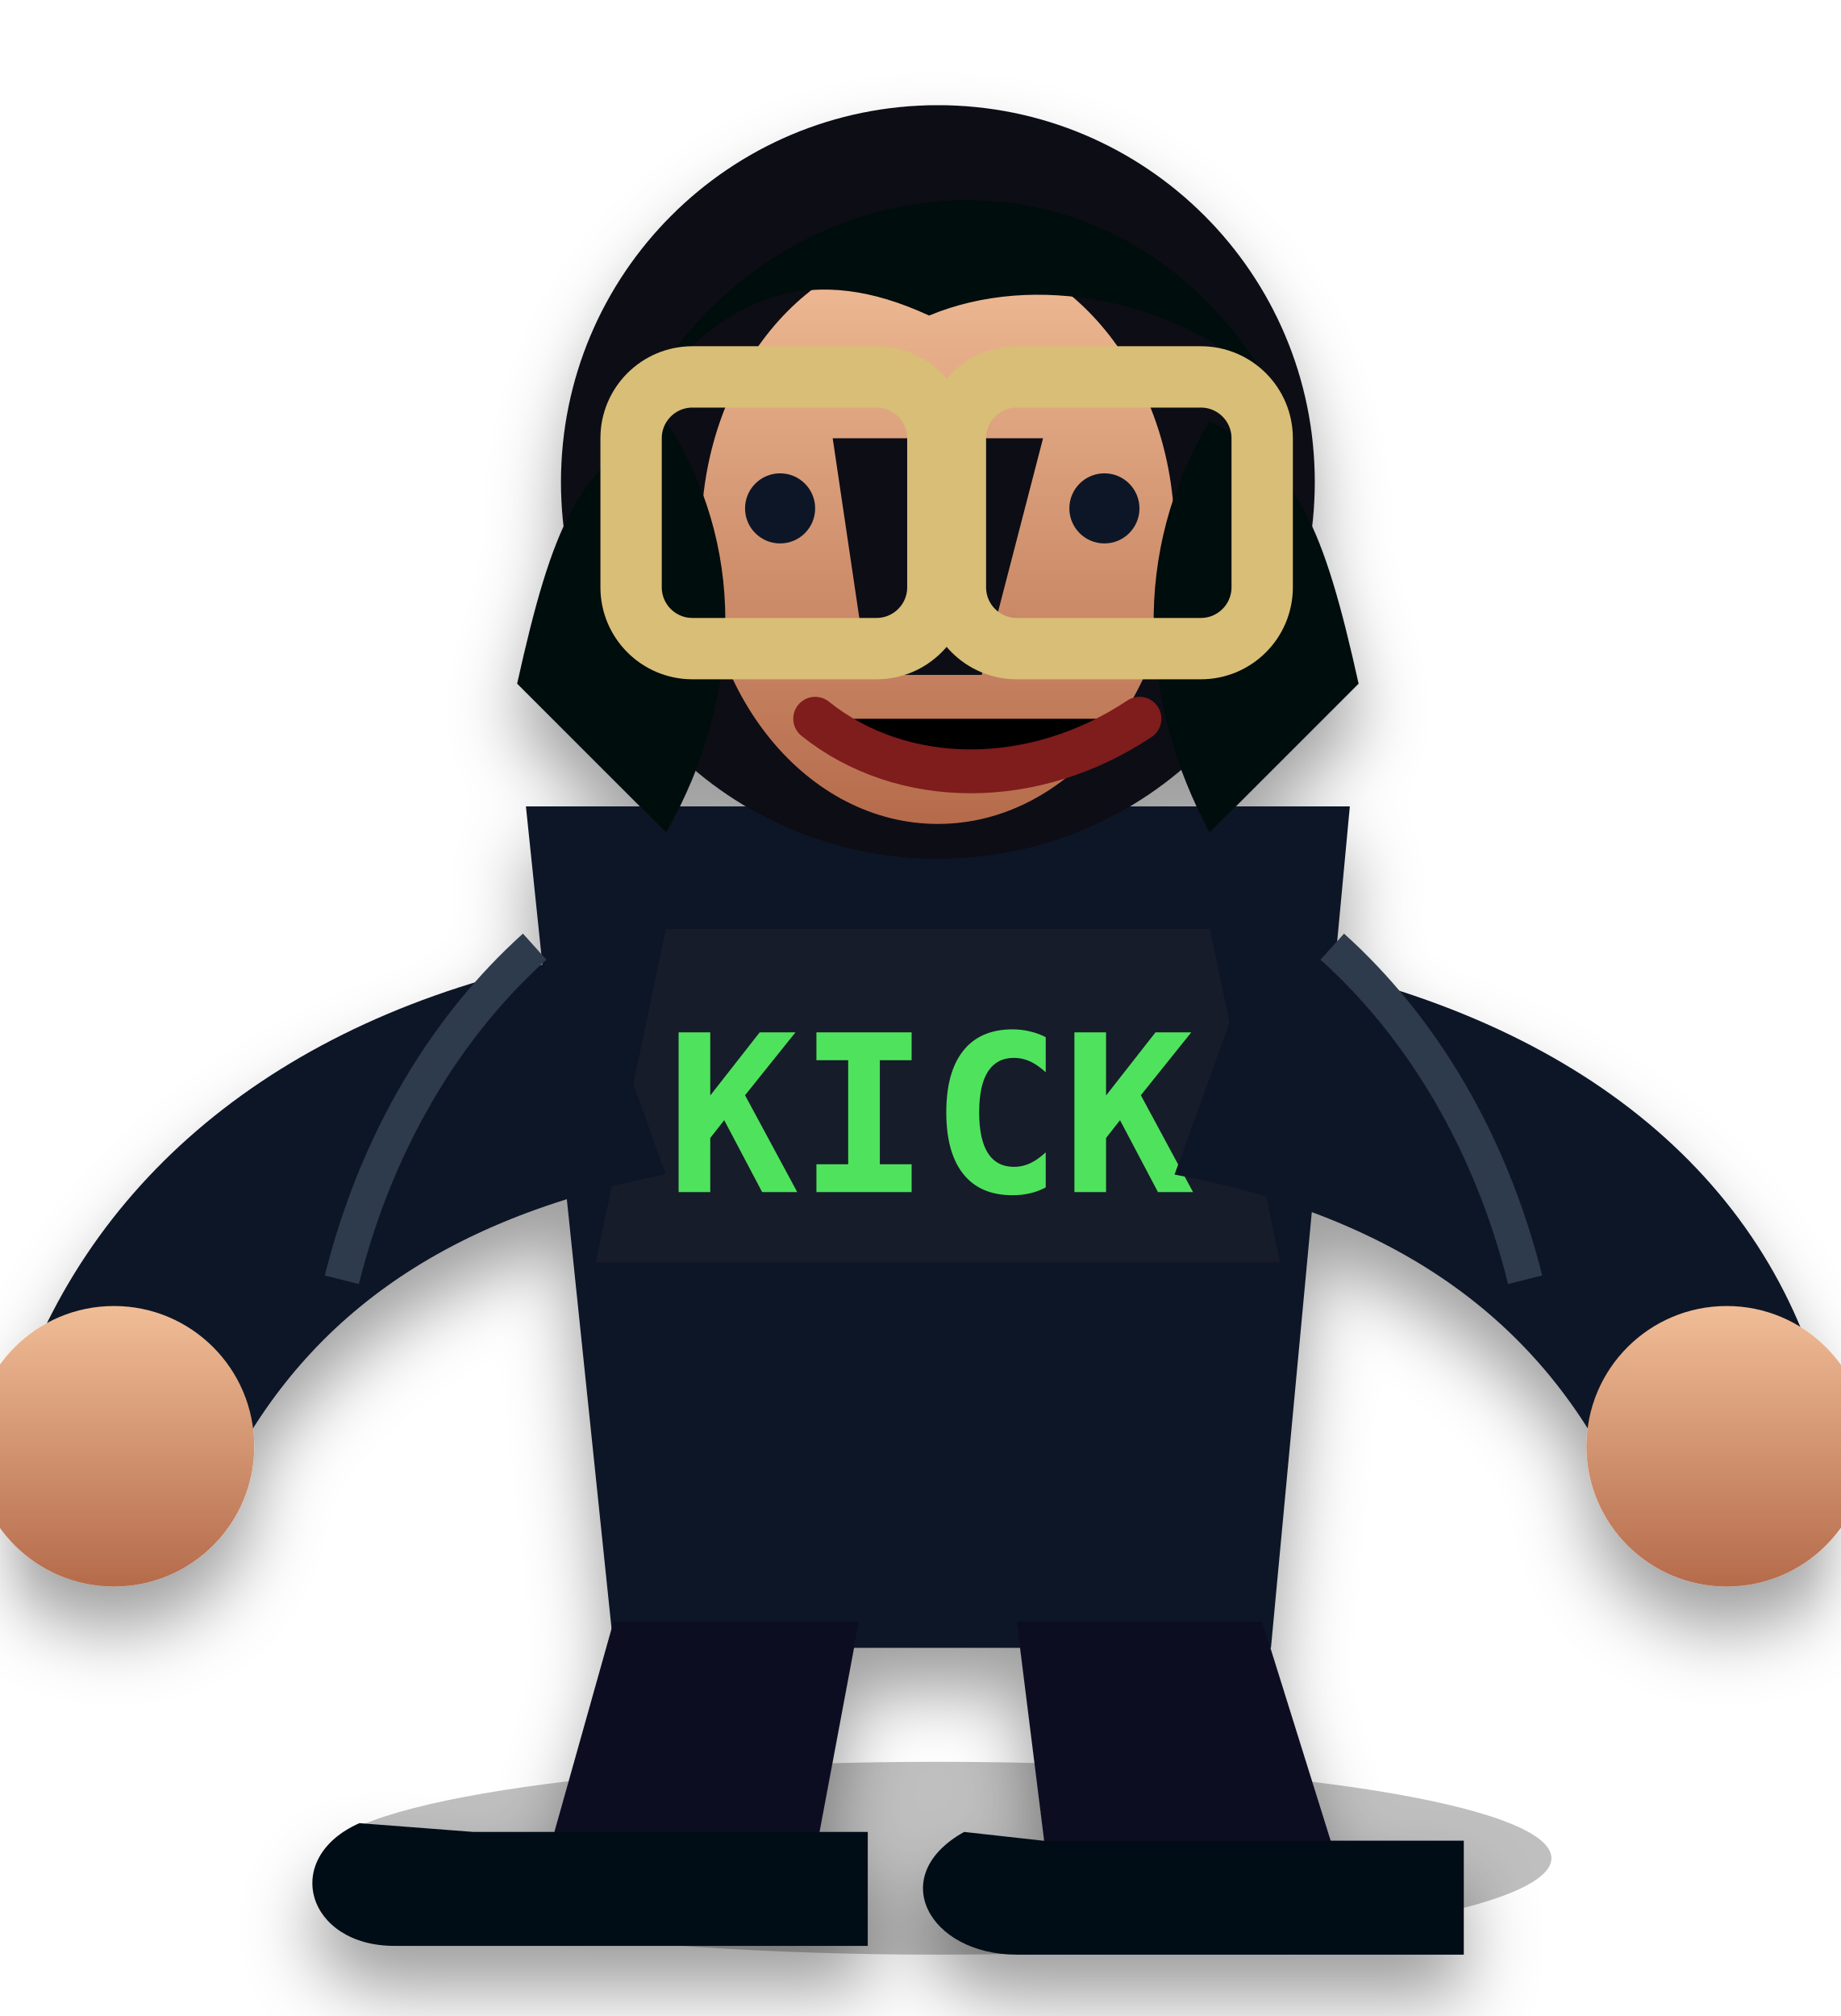
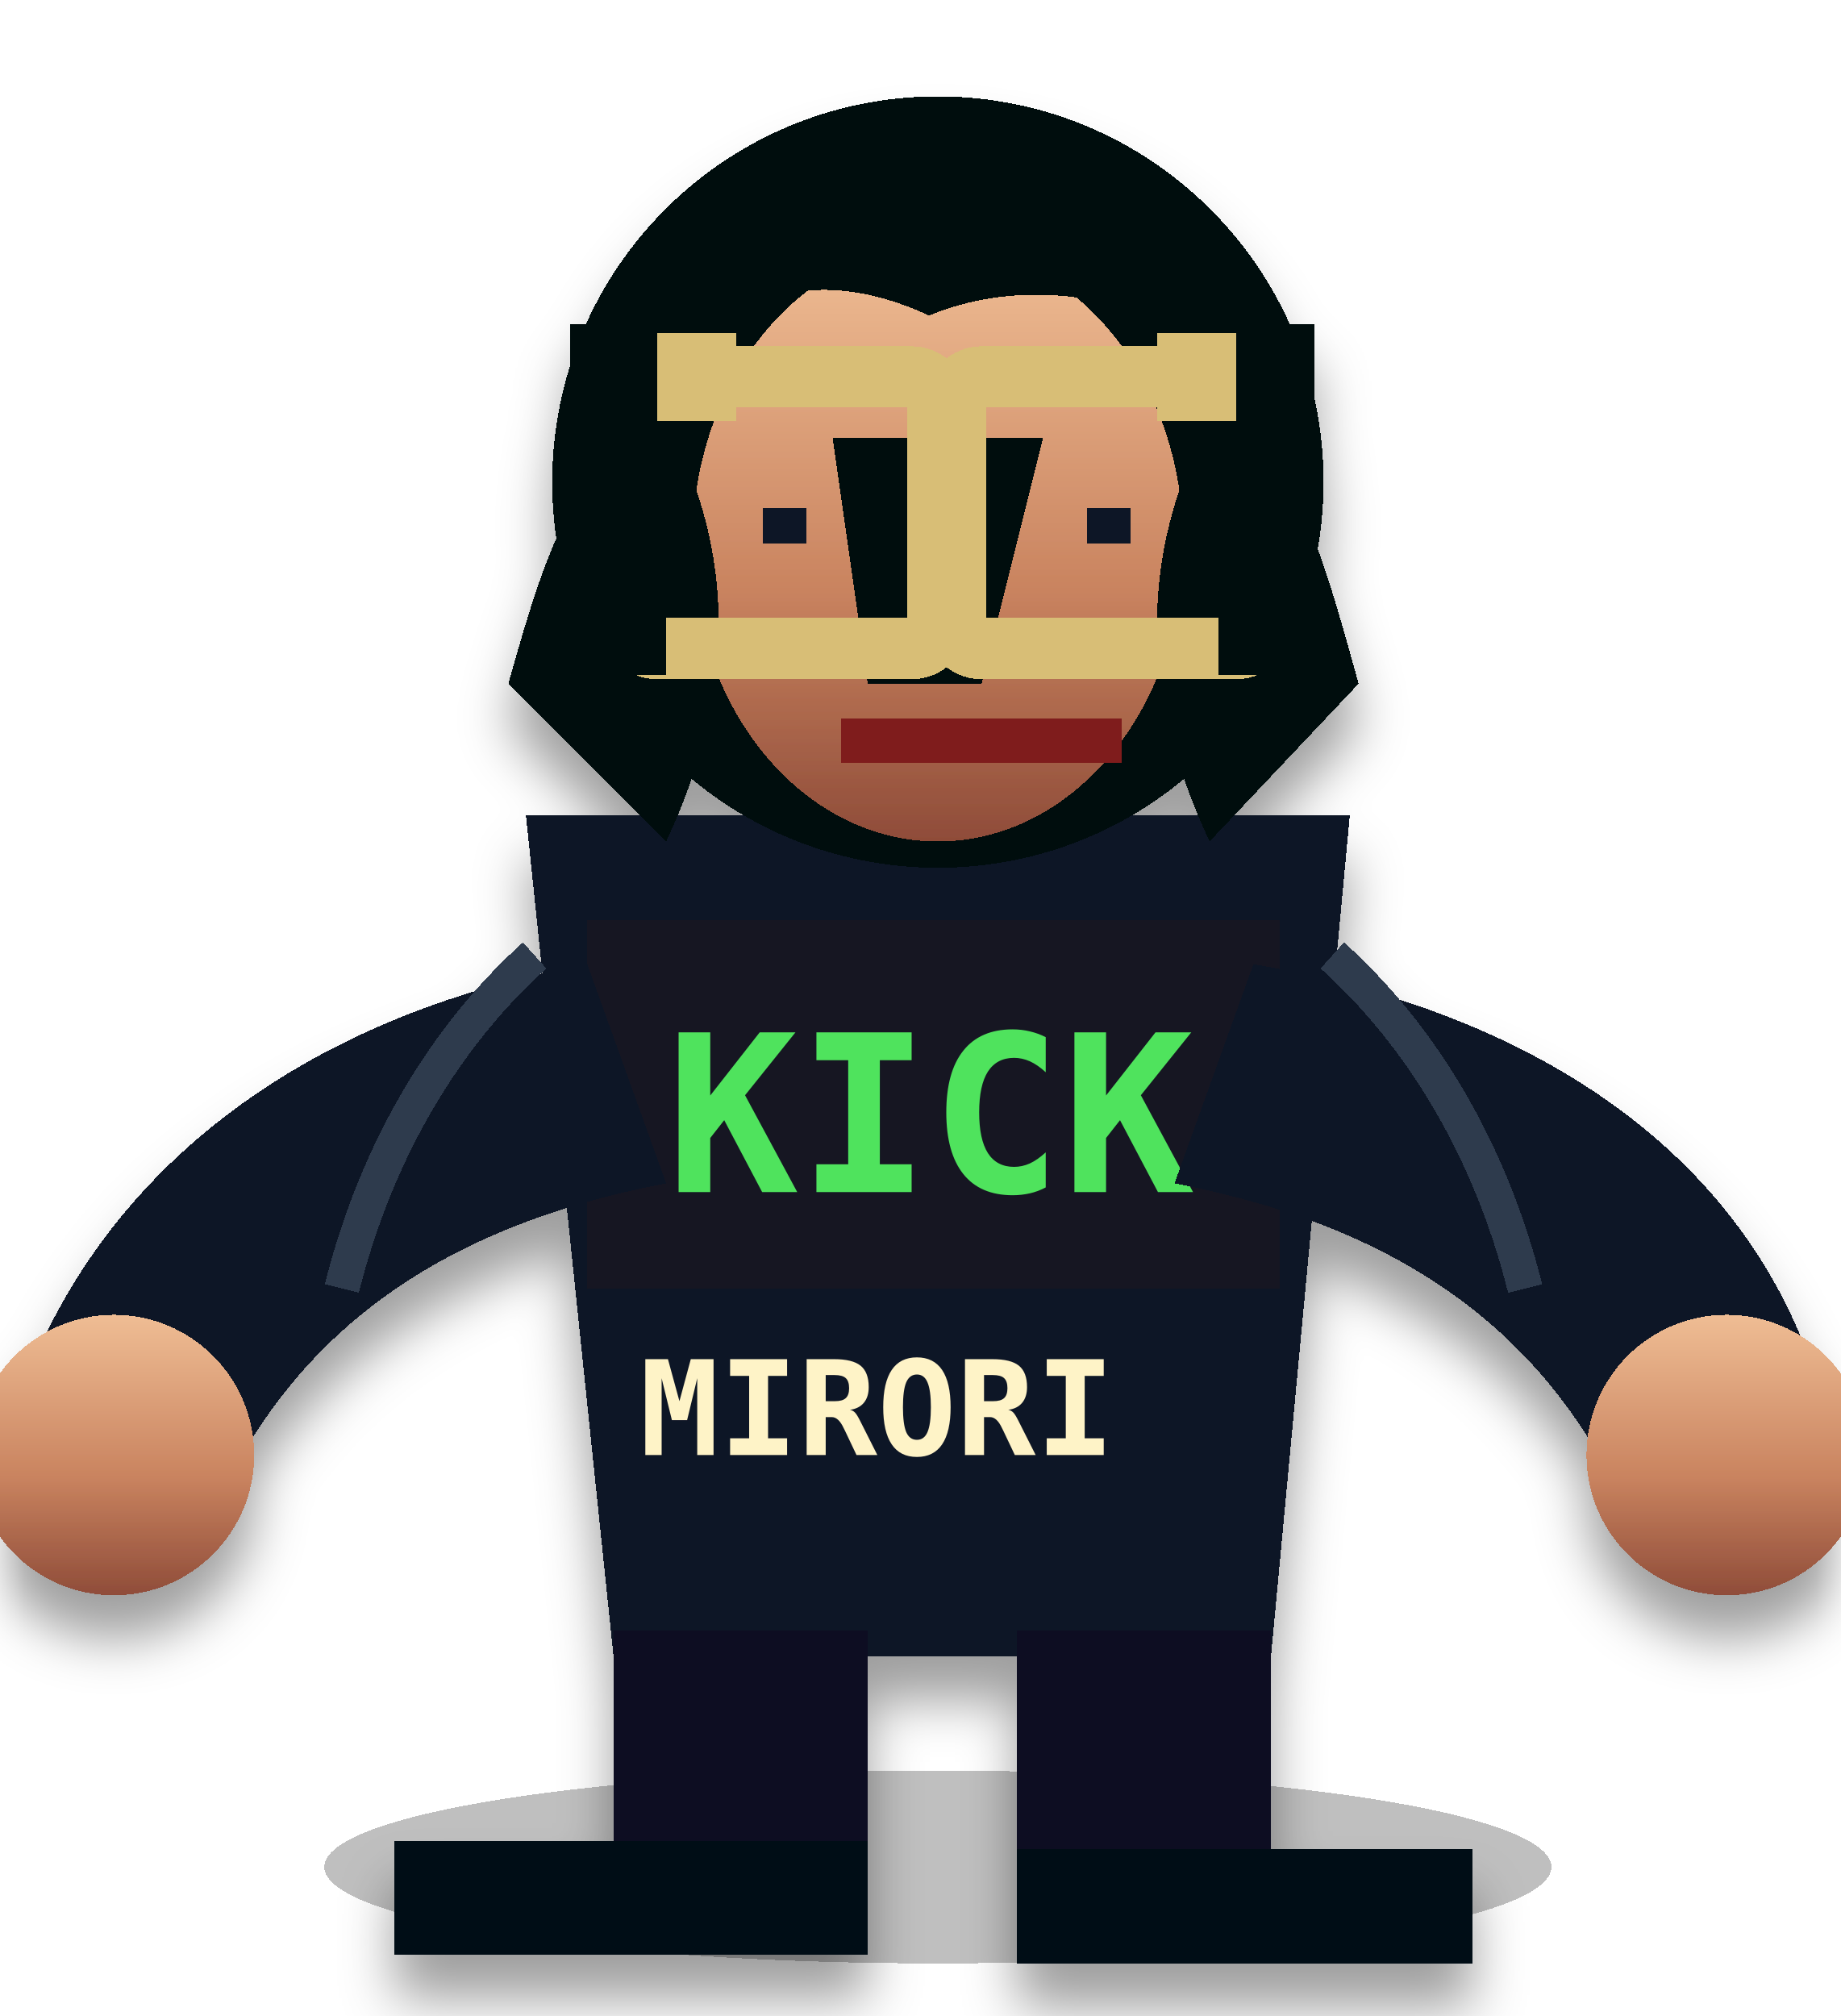
- <svg xmlns="http://www.w3.org/2000/svg" viewBox="0 0 210 230">
+ <svg xmlns="http://www.w3.org/2000/svg" viewBox="0 0 210 230" shape-rendering="crispEdges">
  <defs>
    <linearGradient id="skin" x1="0" x2="0" y1="0" y2="1">
-       <stop offset="0" stop-color="#f0bd97" />
-       <stop offset="1" stop-color="#b56b4b" />
+       <stop offset="0" stop-color="#efbd94" />
+       <stop offset=".58" stop-color="#c9835f" />
+       <stop offset="1" stop-color="#8f4c39" />
    </linearGradient>
    <filter id="shadow" x="-20%" y="-20%" width="140%" height="140%">
-       <feDropShadow dx="0" dy="5" stdDeviation="4" flood-color="#000" flood-opacity=".38" />
+       <feDropShadow dx="0" dy="5" stdDeviation="3" flood-color="#000" flood-opacity=".38" />
    </filter>
  </defs>
-   <ellipse cx="107" cy="212" rx="70" ry="11" fill="#000" opacity=".25" />
+   <ellipse cx="107" cy="213" rx="70" ry="11" fill="#000" opacity=".25" />
  <g filter="url(#shadow)">
-     <path d="M60 92h94l-9 96H70z" fill="#111827" />
-     <path d="M76 106h62l8 38H68z" fill="#191f2a" />
+     <path d="M60 93h94l-9 96H70z" fill="#111827" />
+     <rect x="67" y="105" width="79" height="42" fill="#151923" />
    <text x="76" y="136" font-family="monospace" font-size="25" font-weight="900" fill="#50e35d">KICK</text>
-     <path d="M70 185h28l-6 32H61zM116 185h28l10 32h-34z" fill="#0b1020" />
-     <path d="M54 209h45v13H45c-10 0-13-10-4-14zM119 210h48v13h-51c-10 0-15-9-6-14z" fill="#050816" />
-     <circle cx="107" cy="55" r="43" fill="#0b0f17" />
-     <ellipse cx="107" cy="61" rx="27" ry="33" fill="url(#skin)" />
-     <path d="M73 46c15-28 54-33 72-2-11-10-27-13-39-8-13-6-23-3-33 10z" fill="#06070a" />
-     <path d="M76 48c9 14 9 31 0 47l-17-17c4-18 7-25 17-30zM138 48c-9 15-8 32 0 47l17-17c-4-18-7-25-17-30z" fill="#06070a" />
-     <path d="M95 50h24l-7 27h-13z" fill="#0b0f17" />
-     <rect x="72" y="43" width="35" height="31" rx="7" fill="none" stroke="#d8be76" stroke-width="7" />
-     <rect x="109" y="43" width="35" height="31" rx="7" fill="none" stroke="#d8be76" stroke-width="7" />
-     <path d="M107 56h2" stroke="#d8be76" stroke-width="6" />
-     <circle cx="89" cy="58" r="4" fill="#111827" />
-     <circle cx="126" cy="58" r="4" fill="#111827" />
-     <path d="M93 82c10 8 25 8 37 0" stroke="#7f1d1d" stroke-width="5" stroke-linecap="round" />
-     <path d="M67 109c-33 6-56 24-65 50l23 11c9-19 25-31 51-36z" fill="#111827" />
-     <path d="M143 109c35 6 58 24 65 50l-23 11c-9-19-25-31-51-36z" fill="#111827" />
-     <circle cx="13" cy="165" r="16" fill="url(#skin)" />
-     <circle cx="197" cy="165" r="16" fill="url(#skin)" />
-     <path d="M61 108c-10 9-18 22-22 38M152 108c10 9 18 22 22 38" stroke="#2f3a4d" stroke-width="4" fill="none" />
+     <rect x="70" y="186" width="29" height="31" fill="#0b1020" />
+     <rect x="116" y="186" width="29" height="31" fill="#0b1020" />
+     <rect x="45" y="210" width="54" height="13" fill="#050816" />
+     <rect x="116" y="211" width="52" height="13" fill="#050816" />
+     <circle cx="107" cy="55" r="44" fill="#05070a" />
+     <ellipse cx="107" cy="62" rx="28" ry="34" fill="url(#skin)" />
+     <path d="M72 47c15-29 55-34 73-3-12-10-27-13-39-8-13-6-24-3-34 11z" fill="#05070a" />
+     <path d="M76 48c8 15 8 31 0 48L58 78c5-18 8-25 18-30zM138 48c-8 15-8 31 0 48l17-18c-5-18-7-25-17-30z" fill="#05070a" />
+     <path d="M95 50h24l-7 28H99z" fill="#05070a" />
+     <rect x="72" y="43" width="35" height="31" rx="3" fill="none" stroke="#d8be76" stroke-width="7" />
+     <rect x="109" y="43" width="35" height="31" rx="3" fill="none" stroke="#d8be76" stroke-width="7" />
+     <rect x="106" y="55" width="5" height="5" fill="#d8be76" />
+     <rect x="87" y="58" width="5" height="4" fill="#111827" />
+     <rect x="124" y="58" width="5" height="4" fill="#111827" />
+     <rect x="96" y="82" width="32" height="5" fill="#7f1d1d" />
+     <path d="M67 110c-33 6-56 24-65 50l23 11c9-19 25-31 51-36z" fill="#111827" />
+     <path d="M143 110c35 6 58 24 65 50l-23 11c-9-19-25-31-51-36z" fill="#111827" />
+     <circle cx="13" cy="166" r="16" fill="url(#skin)" />
+     <circle cx="197" cy="166" r="16" fill="url(#skin)" />
+     <path d="M61 109c-10 9-18 22-22 38M152 109c10 9 18 22 22 38" stroke="#2f3a4d" stroke-width="4" fill="none" />
+     <rect x="65" y="37" width="11" height="40" fill="#05070a" />
+     <rect x="139" y="37" width="11" height="40" fill="#05070a" />
+     <rect x="75" y="38" width="9" height="10" fill="#d8be76" />
+     <rect x="132" y="38" width="9" height="10" fill="#d8be76" />
+     <text x="73" y="166" font-family="monospace" font-size="15" font-weight="900" fill="#fef3c7">MIRORI</text>
  </g>
</svg>
